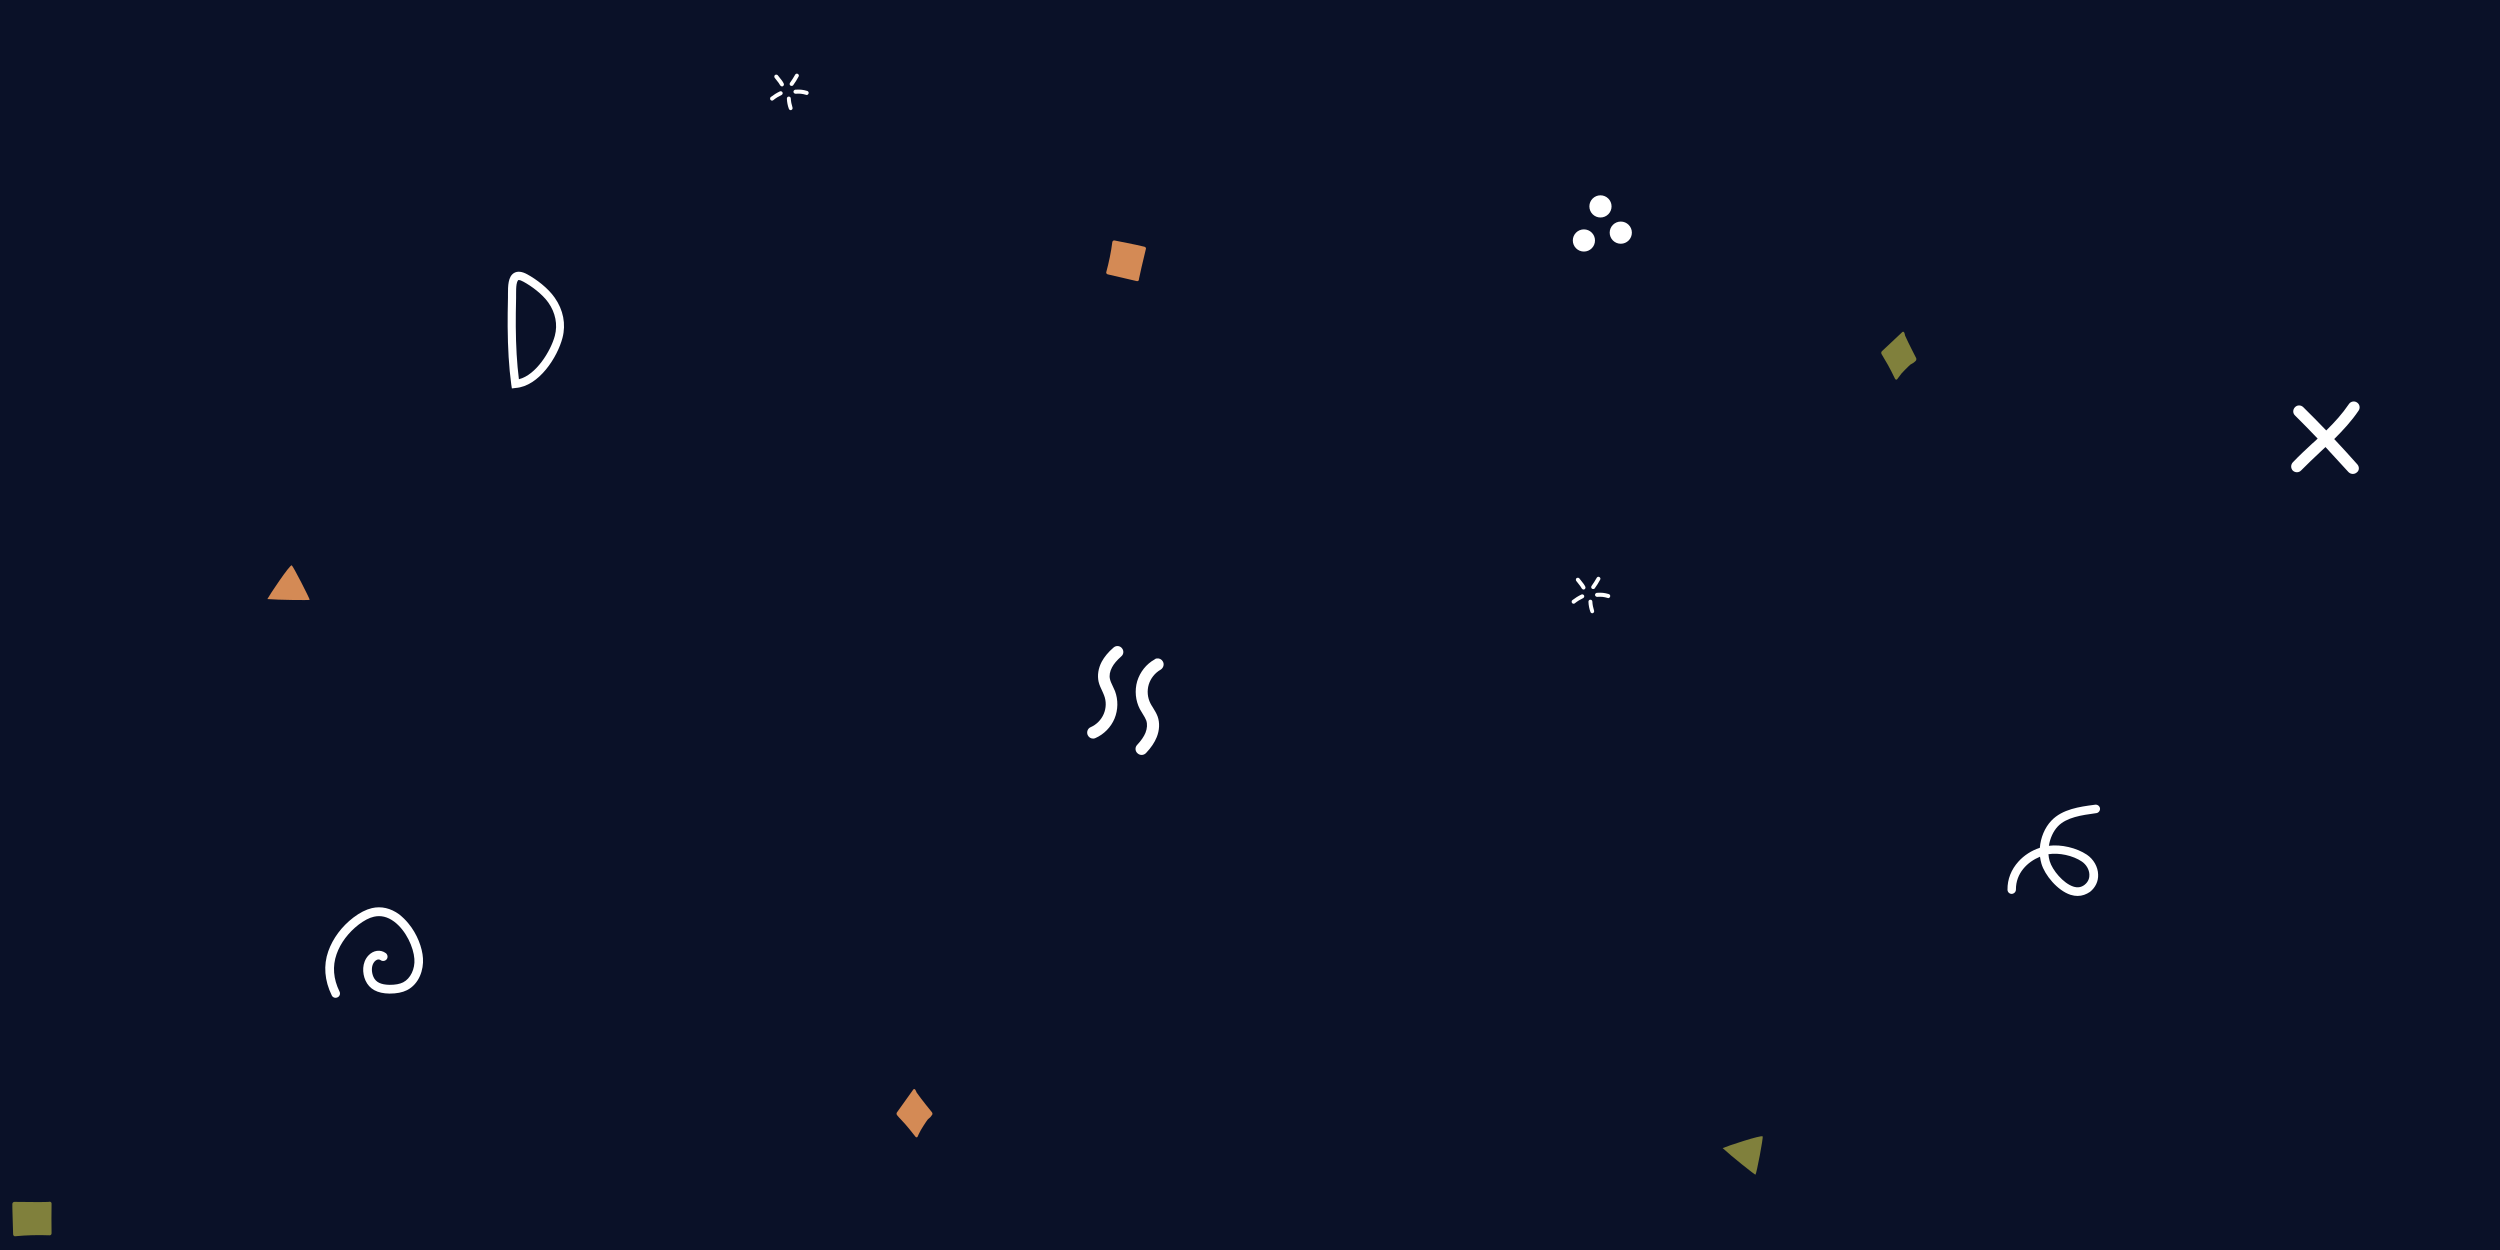
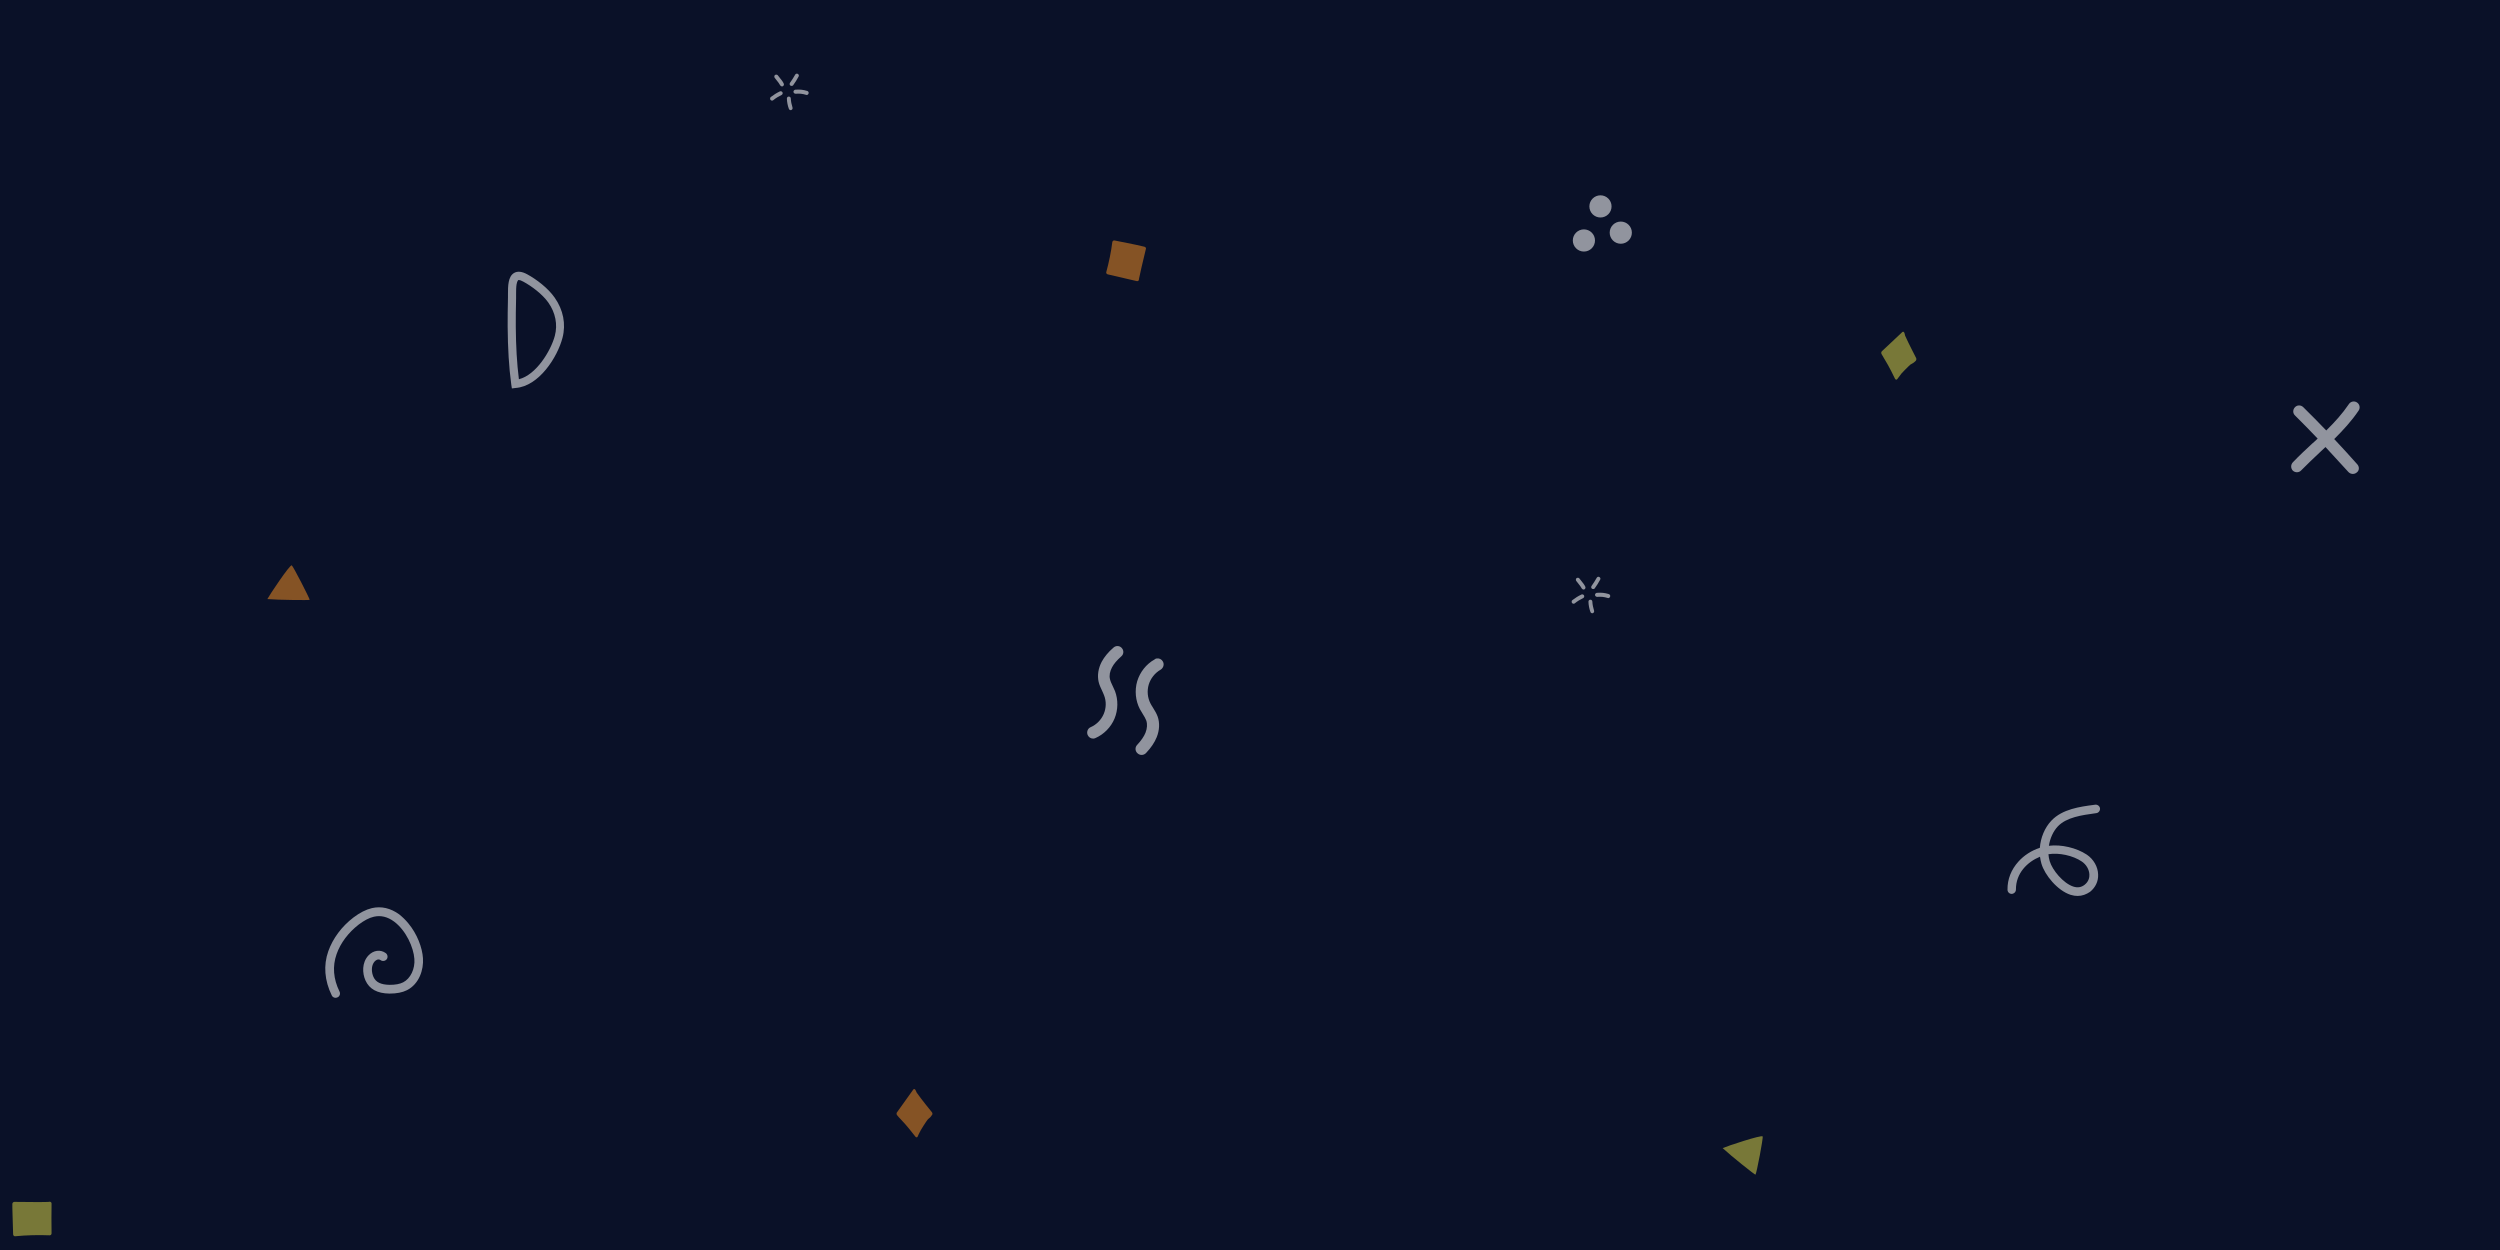
- <svg xmlns="http://www.w3.org/2000/svg" width="1600" height="800" viewBox="0 0 1600 800">
+ <svg xmlns="http://www.w3.org/2000/svg" width="1439" height="719.5" viewBox="0 0 1600 800">
  <rect fill="#0a1128" width="1600" height="800" />
-   <path fill="#80803c" d="M1102.5 734.8c2.5-1.2 24.8-8.6 25.6-7.5.5.7-3.9 23.8-4.6 24.5C1123.3 752.1 1107.5 739.5 1102.5 734.8zM1226.3 229.1c0-.1-4.9-9.4-7-14.2-.1-.3-.3-1.1-.4-1.6-.1-.4-.3-.7-.6-.9-.3-.2-.6-.1-.8.1l-13.1 12.3c0 0 0 0 0 0-.2.2-.3.5-.4.8 0 .3 0 .7.2 1 .1.1 1.4 2.5 2.1 3.6 2.4 3.7 6.5 12.1 6.5 12.2.2.3.4.5.7.6.3 0 .5-.1.7-.3 0 0 1.8-2.5 2.7-3.6 1.5-1.6 3-3.2 4.6-4.7 1.2-1.2 1.6-1.4 2.1-1.6.5-.3 1.1-.5 2.5-1.9C1226.5 230.4 1226.6 229.6 1226.3 229.1zM33 770.3C33 770.3 33 770.3 33 770.3c0-.7-.5-1.2-1.2-1.2-.1 0-.3 0-.4.1-1.6.2-14.3.1-22.2 0-.3 0-.6.1-.9.4-.2.2-.4.5-.4.9 0 .2 0 4.9.1 5.9l.4 13.6c0 .3.2.6.4.9.2.2.5.3.8.3 0 0 .1 0 .1 0 7.3-.7 14.7-.9 22-.6.3 0 .7-.1.9-.3.2-.2.4-.6.4-.9C32.9 783.3 32.9 776.2 33 770.3z" />
-   <path fill="#d48a55" d="M171.1 383.4c1.3-2.5 14.3-22 15.6-21.6.8.3 11.5 21.2 11.5 22.1C198.1 384.2 177.9 384 171.1 383.4zM596.4 711.8c-.1-.1-6.7-8.2-9.7-12.5-.2-.3-.5-1-.7-1.5-.2-.4-.4-.7-.7-.8-.3-.1-.6 0-.8.3L574 712c0 0 0 0 0 0-.2.2-.2.5-.2.9 0 .3.2.7.4.9.1.1 1.8 2.2 2.8 3.1 3.1 3.1 8.8 10.5 8.9 10.6.2.3.5.4.8.4.3 0 .5-.2.6-.5 0 0 1.2-2.8 2-4.1 1.1-1.9 2.3-3.7 3.5-5.5.9-1.4 1.3-1.7 1.7-2 .5-.4 1-.7 2.1-2.4C596.9 713.1 596.8 712.3 596.4 711.8zM727.5 179.9C727.5 179.9 727.5 179.9 727.5 179.9c.6.2 1.3-.2 1.4-.8 0-.1 0-.2 0-.4.2-1.4 2.8-12.6 4.5-19.5.1-.3 0-.6-.2-.8-.2-.3-.5-.4-.8-.5-.2 0-4.7-1.1-5.7-1.3l-13.4-2.7c-.3-.1-.7 0-.9.2-.2.2-.4.4-.5.6 0 0 0 .1 0 .1-.8 6.5-2.2 13.1-3.9 19.4-.1.3 0 .6.2.9.2.3.5.4.8.5C714.8 176.9 721.7 178.5 727.5 179.9zM728.5 178.1c-.1-.1-.2-.2-.4-.2C728.3 177.9 728.4 178 728.5 178.1z" />
-   <g fill="#FFF">
+   <path fill="#787838" d="M1102.5 734.8c2.5-1.2 24.8-8.6 25.6-7.5.5.7-3.9 23.8-4.6 24.5C1123.3 752.1 1107.5 739.5 1102.5 734.8zM1226.3 229.1c0-.1-4.9-9.4-7-14.2-.1-.3-.3-1.1-.4-1.6-.1-.4-.3-.7-.6-.9-.3-.2-.6-.1-.8.1l-13.1 12.3c0 0 0 0 0 0-.2.2-.3.5-.4.8 0 .3 0 .7.2 1 .1.1 1.4 2.5 2.1 3.6 2.4 3.7 6.5 12.1 6.5 12.2.2.3.4.5.7.6.3 0 .5-.1.7-.3 0 0 1.8-2.5 2.7-3.6 1.5-1.6 3-3.2 4.6-4.7 1.2-1.2 1.6-1.4 2.1-1.6.5-.3 1.1-.5 2.5-1.9C1226.5 230.4 1226.6 229.6 1226.3 229.1zM33 770.3C33 770.3 33 770.3 33 770.3c0-.7-.5-1.2-1.2-1.2-.1 0-.3 0-.4.1-1.6.2-14.3.1-22.2 0-.3 0-.6.1-.9.4-.2.2-.4.5-.4.9 0 .2 0 4.9.1 5.9l.4 13.6c0 .3.2.6.4.9.2.2.5.3.8.3 0 0 .1 0 .1 0 7.3-.7 14.7-.9 22-.6.3 0 .7-.1.9-.3.2-.2.4-.6.4-.9C32.9 783.3 32.9 776.2 33 770.3z" />
+   <path fill="#855325" d="M171.1 383.4c1.3-2.5 14.3-22 15.6-21.6.8.3 11.5 21.2 11.5 22.1C198.1 384.2 177.9 384 171.1 383.4zM596.4 711.8c-.1-.1-6.7-8.2-9.7-12.5-.2-.3-.5-1-.7-1.5-.2-.4-.4-.7-.7-.8-.3-.1-.6 0-.8.3L574 712c0 0 0 0 0 0-.2.2-.2.5-.2.9 0 .3.2.7.4.9.1.1 1.8 2.2 2.8 3.1 3.1 3.1 8.8 10.5 8.9 10.6.2.3.5.4.8.4.3 0 .5-.2.6-.5 0 0 1.2-2.8 2-4.1 1.1-1.9 2.3-3.7 3.5-5.5.9-1.4 1.3-1.7 1.7-2 .5-.4 1-.7 2.1-2.4C596.9 713.1 596.8 712.3 596.4 711.8zM727.5 179.9C727.5 179.9 727.5 179.9 727.5 179.9c.6.2 1.3-.2 1.4-.8 0-.1 0-.2 0-.4.2-1.4 2.8-12.6 4.5-19.5.1-.3 0-.6-.2-.8-.2-.3-.5-.4-.8-.5-.2 0-4.7-1.1-5.7-1.3l-13.4-2.7c-.3-.1-.7 0-.9.2-.2.2-.4.4-.5.6 0 0 0 .1 0 .1-.8 6.5-2.2 13.1-3.9 19.4-.1.3 0 .6.2.9.2.3.5.4.8.5C714.8 176.9 721.7 178.5 727.5 179.9zM728.5 178.1c-.1-.1-.2-.2-.4-.2C728.3 177.9 728.4 178 728.5 178.1z" />
+   <g fill-opacity="0.55" fill="#FFF">
    <path d="M699.6 472.7c-1.5 0-2.8-.8-3.5-2.3-.8-1.9 0-4.2 1.9-5 3.7-1.6 6.8-4.7 8.4-8.5 1.6-3.8 1.7-8.1.2-11.9-.3-.9-.8-1.8-1.2-2.8-.8-1.7-1.8-3.7-2.3-5.9-.9-4.1-.2-8.6 2-12.8 1.7-3.1 4.1-6.1 7.6-9.1 1.6-1.4 4-1.2 5.3.4 1.4 1.6 1.2 4-.4 5.3-2.8 2.5-4.7 4.7-5.9 7-1.4 2.6-1.9 5.3-1.3 7.6.3 1.4 1 2.8 1.7 4.3.5 1.1 1 2.2 1.5 3.3 2.1 5.6 2 12-.3 17.6-2.3 5.5-6.8 10.1-12.3 12.5C700.6 472.6 700.1 472.7 699.6 472.7zM740.4 421.4c1.5-.2 3 .5 3.8 1.9 1.1 1.8.4 4.2-1.4 5.3-3.7 2.1-6.4 5.6-7.6 9.5-1.2 4-.8 8.4 1.1 12.1.4.9 1 1.7 1.6 2.7 1 1.7 2.2 3.5 3 5.7 1.4 4 1.2 8.7-.6 13.2-1.4 3.4-3.5 6.6-6.8 10.1-1.5 1.6-3.9 1.7-5.5.2-1.6-1.4-1.7-3.9-.2-5.4 2.6-2.8 4.3-5.3 5.3-7.7 1.1-2.8 1.3-5.6.5-7.9-.5-1.3-1.3-2.7-2.2-4.1-.6-1-1.3-2.1-1.9-3.2-2.8-5.4-3.4-11.9-1.7-17.8 1.8-5.9 5.8-11 11.2-14C739.4 421.6 739.9 421.4 740.4 421.4zM261.3 590.9c5.7 6.8 9 15.7 9.4 22.4.5 7.3-2.4 16.4-10.2 20.4-3 1.5-6.7 2.2-11.2 2.2-7.9-.1-12.9-2.9-15.4-8.4-2.1-4.7-2.3-11.4 1.8-15.9 3.2-3.5 7.8-4.1 11.2-1.6 1.2.9 1.5 2.7.6 3.9-.9 1.2-2.7 1.5-3.9.6-1.8-1.3-3.6.6-3.8.8-2.4 2.6-2.1 7-.8 9.9 1.5 3.4 4.7 5 10.4 5.1 3.6 0 6.4-.5 8.6-1.6 4.7-2.4 7.7-8.6 7.2-15-.5-7.3-5.3-18.2-13-23.9-4.2-3.1-8.5-4.1-12.9-3.1-3.1.7-6.2 2.4-9.7 5-6.6 5.1-11.7 11.8-14.2 19-2.7 7.7-2.1 15.8 1.9 23.9.7 1.4.1 3.1-1.3 3.7-1.4.7-3.1.1-3.7-1.3-4.6-9.4-5.4-19.2-2.2-28.2 2.9-8.2 8.6-15.9 16.1-21.6 4.1-3.1 8-5.1 11.8-6 6-1.4 12 0 17.5 4C257.6 586.9 259.6 588.8 261.3 590.9z" />
    <circle cx="1013.7" cy="153.9" r="7.1" />
    <circle cx="1024.3" cy="132.1" r="7.1" />
    <circle cx="1037.3" cy="148.9" r="7.1" />
    <path d="M1508.7 297.2c-4.8-5.4-9.7-10.8-14.8-16.2 5.6-5.6 11.1-11.5 15.6-18.2 1.2-1.7.7-4.1-1-5.2-1.7-1.2-4.1-.7-5.2 1-4.2 6.2-9.1 11.6-14.5 16.9-4.8-5-9.7-10-14.7-14.9-1.5-1.5-3.9-1.5-5.3 0-1.5 1.5-1.5 3.9 0 5.3 4.9 4.8 9.7 9.8 14.5 14.8-1.1 1.1-2.3 2.2-3.5 3.2-4.1 3.8-8.4 7.8-12.4 12-1.4 1.5-1.4 3.8 0 5.3 0 0 0 0 0 0 1.5 1.4 3.9 1.4 5.3-.1 3.9-4 8.1-7.9 12.1-11.7 1.2-1.1 2.3-2.2 3.5-3.3 4.9 5.3 9.8 10.6 14.6 15.9.1.1.1.1.2.2 1.4 1.4 3.7 1.5 5.2.2C1510 301.2 1510.1 298.8 1508.7 297.2zM327.6 248.6l-.4-2.6c-1.5-11.1-2.2-23.2-2.3-37 0-5.5 0-11.5.2-18.5 0-.7 0-1.5 0-2.3 0-5 0-11.2 3.9-13.5 2.2-1.3 5.1-1 8.5.9 5.7 3.1 13.2 8.7 17.5 14.9 5.5 7.8 7.3 16.9 5 25.7-3.2 12.3-15 31-30 32.1L327.6 248.6zM332.1 179.2c-.2 0-.3 0-.4.1-.1.1-.7.5-1.1 2.7-.3 1.9-.3 4.2-.3 6.3 0 .8 0 1.7 0 2.4-.2 6.9-.2 12.8-.2 18.3.1 12.5.7 23.5 2 33.7 11-2.7 20.4-18.1 23-27.8 1.9-7.2.4-14.8-4.2-21.3l0 0C347 188.1 340 183 335 180.3 333.6 179.5 332.6 179.2 332.1 179.2zM516.3 60.8c-.1 0-.2 0-.4-.1-2.4-.7-4-.9-6.7-.7-.7 0-1.3-.5-1.4-1.2 0-.7.5-1.3 1.2-1.4 3.1-.2 4.9 0 7.6.8.7.2 1.1.9.9 1.6C517.3 60.4 516.8 60.8 516.3 60.8zM506.1 70.5c-.5 0-1-.3-1.2-.8-.8-2.1-1.2-4.3-1.3-6.6 0-.7.5-1.3 1.2-1.3.7 0 1.3.5 1.3 1.2.1 2 .5 3.9 1.1 5.8.2.7-.1 1.4-.8 1.6C506.4 70.5 506.2 70.5 506.1 70.5zM494.1 64.4c-.4 0-.8-.2-1-.5-.4-.6-.3-1.4.2-1.8 1.8-1.4 3.7-2.6 5.8-3.6.6-.3 1.4 0 1.7.6.3.6 0 1.4-.6 1.7-1.9.9-3.7 2-5.3 3.3C494.7 64.3 494.4 64.4 494.1 64.4zM500.5 55.3c-.5 0-.9-.3-1.2-.7-.5-1-1.2-1.9-2.4-3.4-.3-.4-.7-.9-1.1-1.4-.4-.6-.3-1.4.2-1.8.6-.4 1.4-.3 1.8.2.4.5.8 1 1.1 1.4 1.3 1.6 2.1 2.6 2.7 3.9.3.6 0 1.4-.6 1.7C500.9 55.3 500.7 55.3 500.5 55.3zM506.7 55c-.3 0-.5-.1-.8-.2-.6-.4-.7-1.2-.3-1.8 1.2-1.7 2.3-3.4 3.3-5.2.3-.6 1.1-.9 1.7-.5.6.3.9 1.1.5 1.7-1 1.9-2.2 3.8-3.5 5.6C507.4 54.8 507.1 55 506.7 55zM1029.3 382.8c-.1 0-.2 0-.4-.1-2.4-.7-4-.9-6.7-.7-.7 0-1.3-.5-1.4-1.2 0-.7.5-1.3 1.2-1.4 3.1-.2 4.9 0 7.6.8.7.2 1.1.9.9 1.6C1030.3 382.4 1029.8 382.8 1029.3 382.8zM1019.1 392.5c-.5 0-1-.3-1.2-.8-.8-2.1-1.2-4.3-1.3-6.6 0-.7.5-1.3 1.2-1.3.7 0 1.3.5 1.3 1.2.1 2 .5 3.9 1.1 5.8.2.7-.1 1.4-.8 1.6C1019.4 392.5 1019.2 392.5 1019.1 392.5zM1007.1 386.4c-.4 0-.8-.2-1-.5-.4-.6-.3-1.4.2-1.8 1.8-1.4 3.7-2.6 5.8-3.6.6-.3 1.4 0 1.7.6.3.6 0 1.4-.6 1.7-1.9.9-3.7 2-5.3 3.3C1007.7 386.3 1007.4 386.4 1007.1 386.4zM1013.5 377.3c-.5 0-.9-.3-1.2-.7-.5-1-1.2-1.9-2.4-3.4-.3-.4-.7-.9-1.1-1.4-.4-.6-.3-1.4.2-1.8.6-.4 1.4-.3 1.8.2.4.5.8 1 1.1 1.4 1.3 1.6 2.1 2.6 2.7 3.9.3.6 0 1.4-.6 1.7C1013.9 377.3 1013.7 377.3 1013.5 377.3zM1019.7 377c-.3 0-.5-.1-.8-.2-.6-.4-.7-1.2-.3-1.8 1.2-1.7 2.3-3.4 3.3-5.2.3-.6 1.1-.9 1.7-.5.6.3.9 1.1.5 1.7-1 1.9-2.2 3.8-3.5 5.6C1020.4 376.8 1020.1 377 1019.7 377zM1329.7 573.4c-1.4 0-2.9-.2-4.5-.7-8.4-2.7-16.6-12.7-18.7-20-.4-1.4-.7-2.9-.9-4.4-8.1 3.3-15.5 10.6-15.4 21 0 1.5-1.2 2.7-2.7 2.8 0 0 0 0 0 0-1.5 0-2.7-1.2-2.7-2.7-.1-6.7 2.4-12.9 7-18 3.6-4 8.4-7.1 13.7-8.8.5-6.5 3.1-12.9 7.4-17.4 7-7.4 18.2-8.9 27.3-10.1l.7-.1c1.5-.2 2.9.9 3.1 2.3.2 1.5-.9 2.9-2.3 3.1l-.7.1c-8.6 1.2-18.4 2.5-24 8.4-3 3.2-5 7.7-5.7 12.4 7.9-1 17.7 1.3 24.3 5.7 4.3 2.9 7.1 7.8 7.2 12.7.2 4.3-1.7 8.3-5.2 11.1C1335.2 572.4 1332.6 573.4 1329.7 573.4zM1311 546.7c.1 1.5.4 3 .8 4.4 1.7 5.8 8.7 14.2 15.1 16.3 2.8.9 5.1.5 7.2-1.1 2.7-2.1 3.2-4.8 3.1-6.6-.1-3.2-2-6.4-4.8-8.3C1326.7 547.5 1317.7 545.6 1311 546.7z" />
  </g>
</svg>
